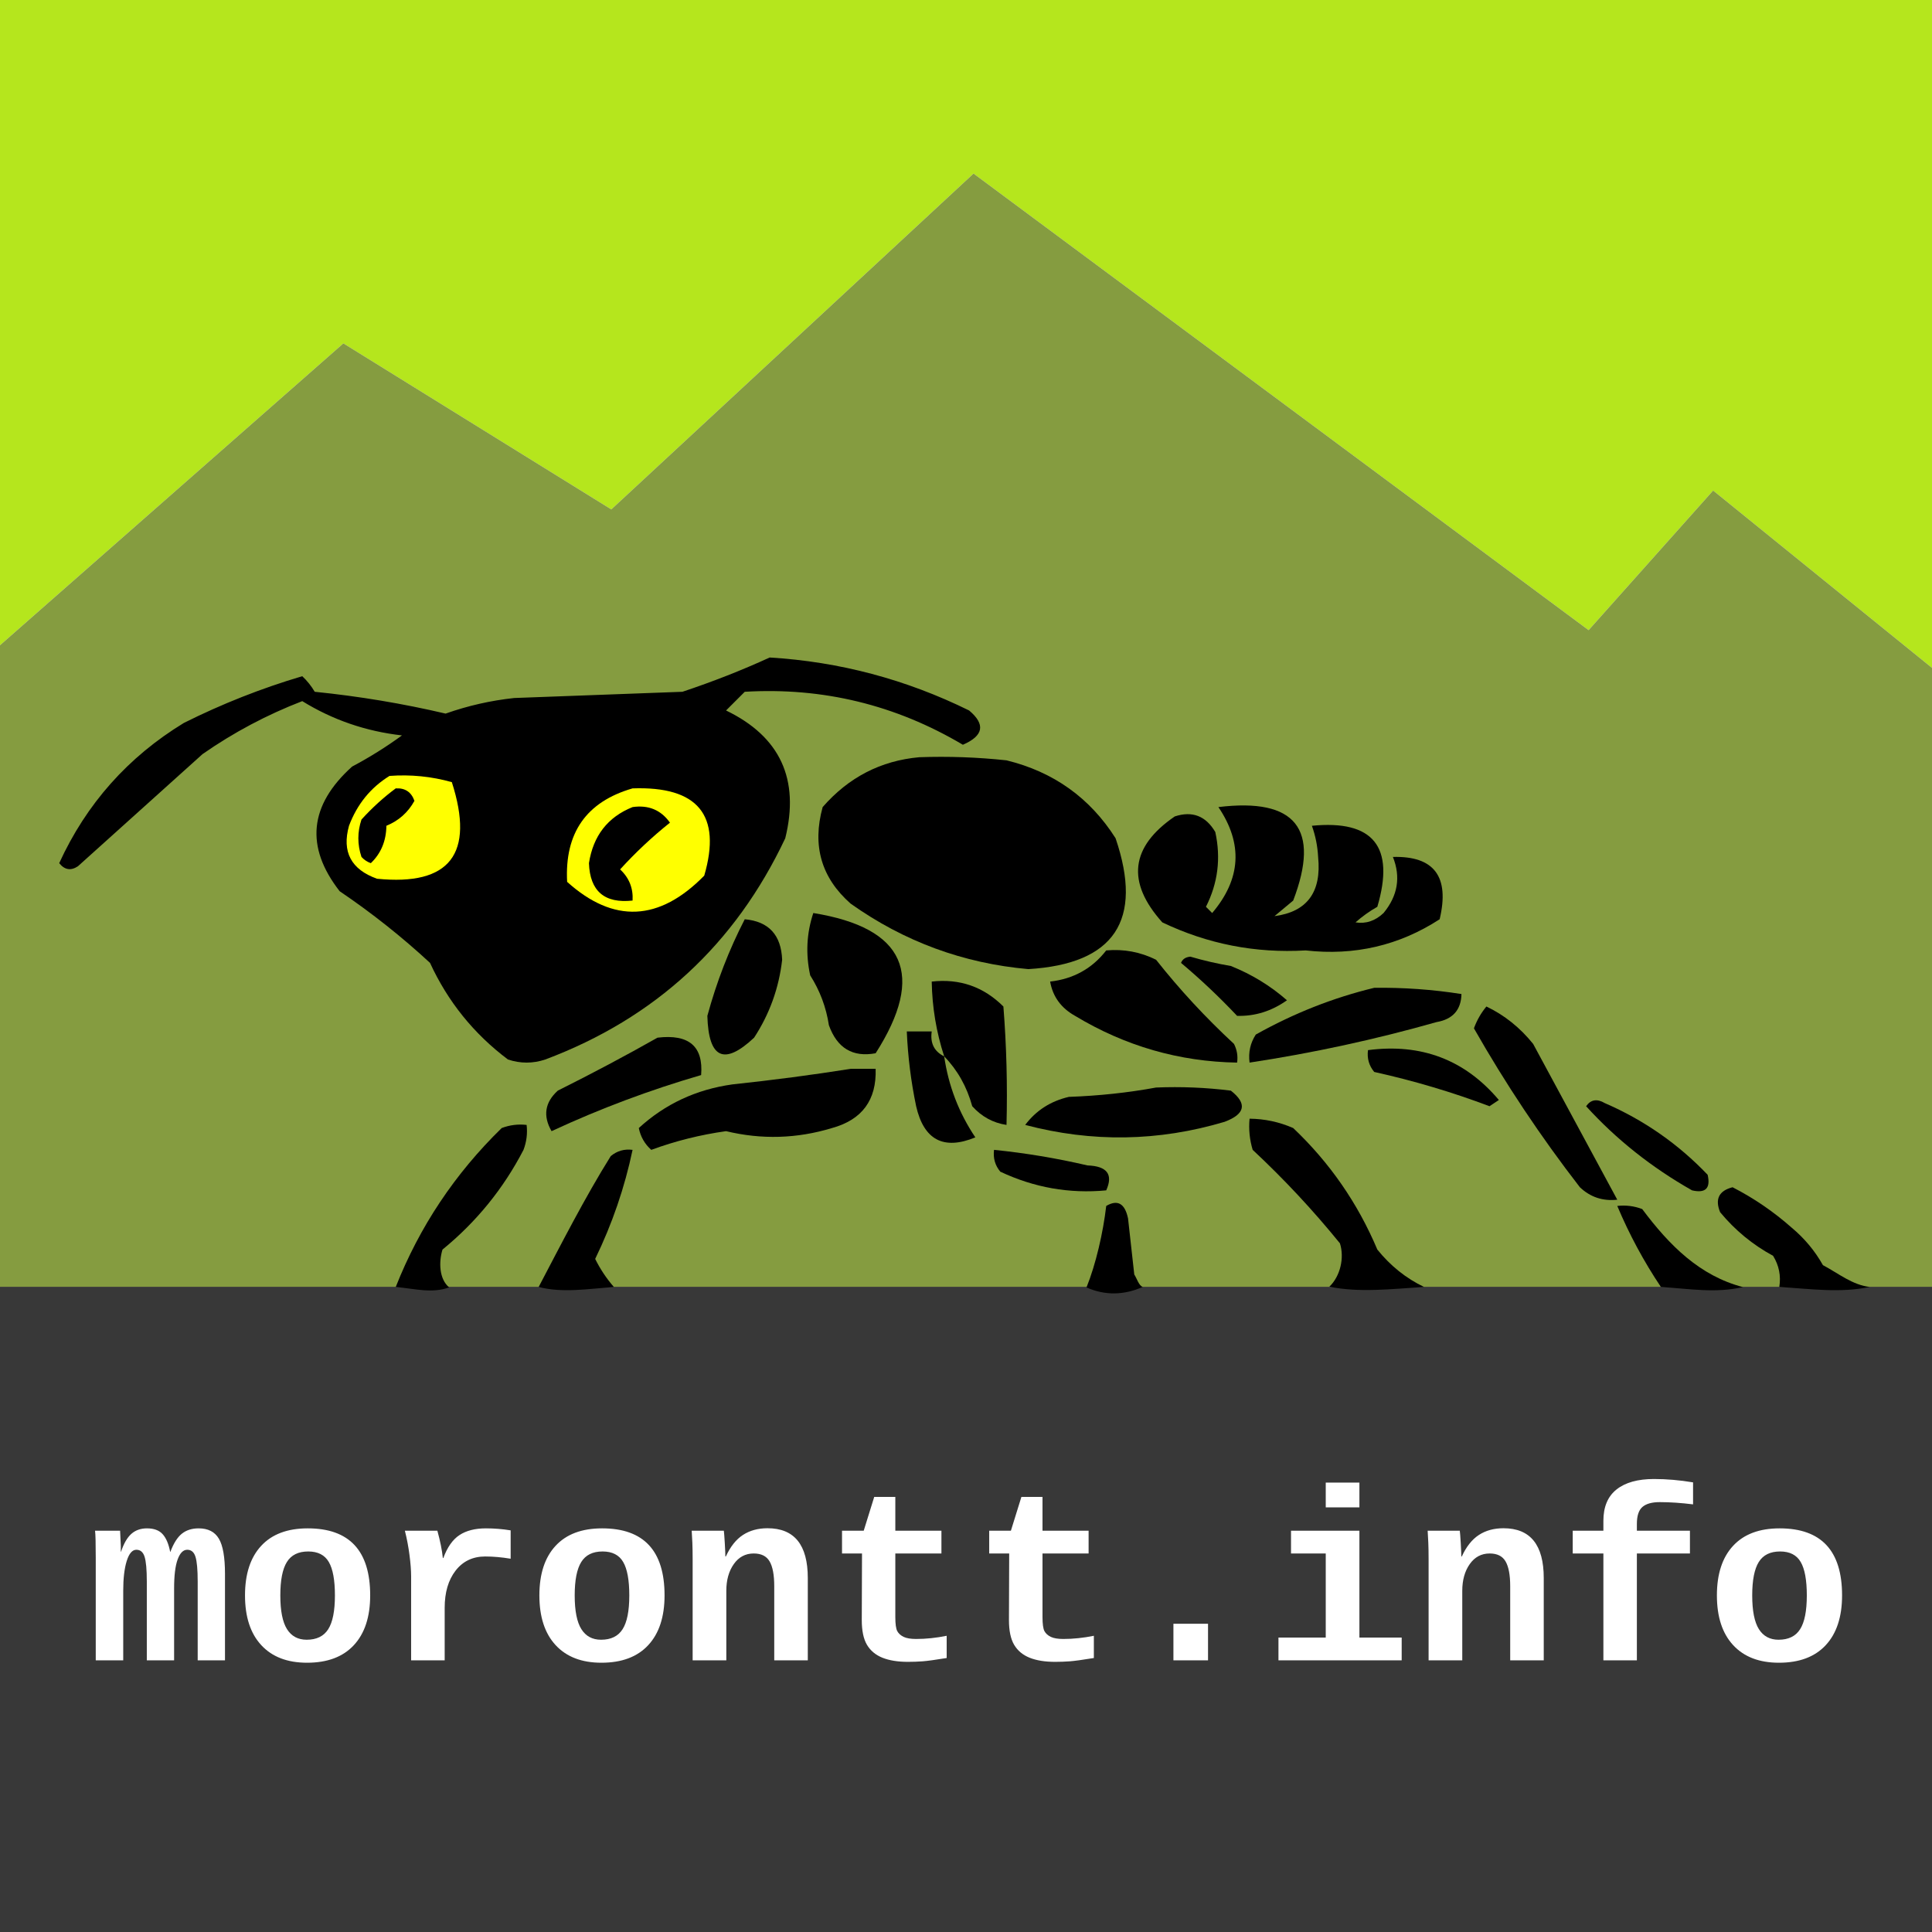
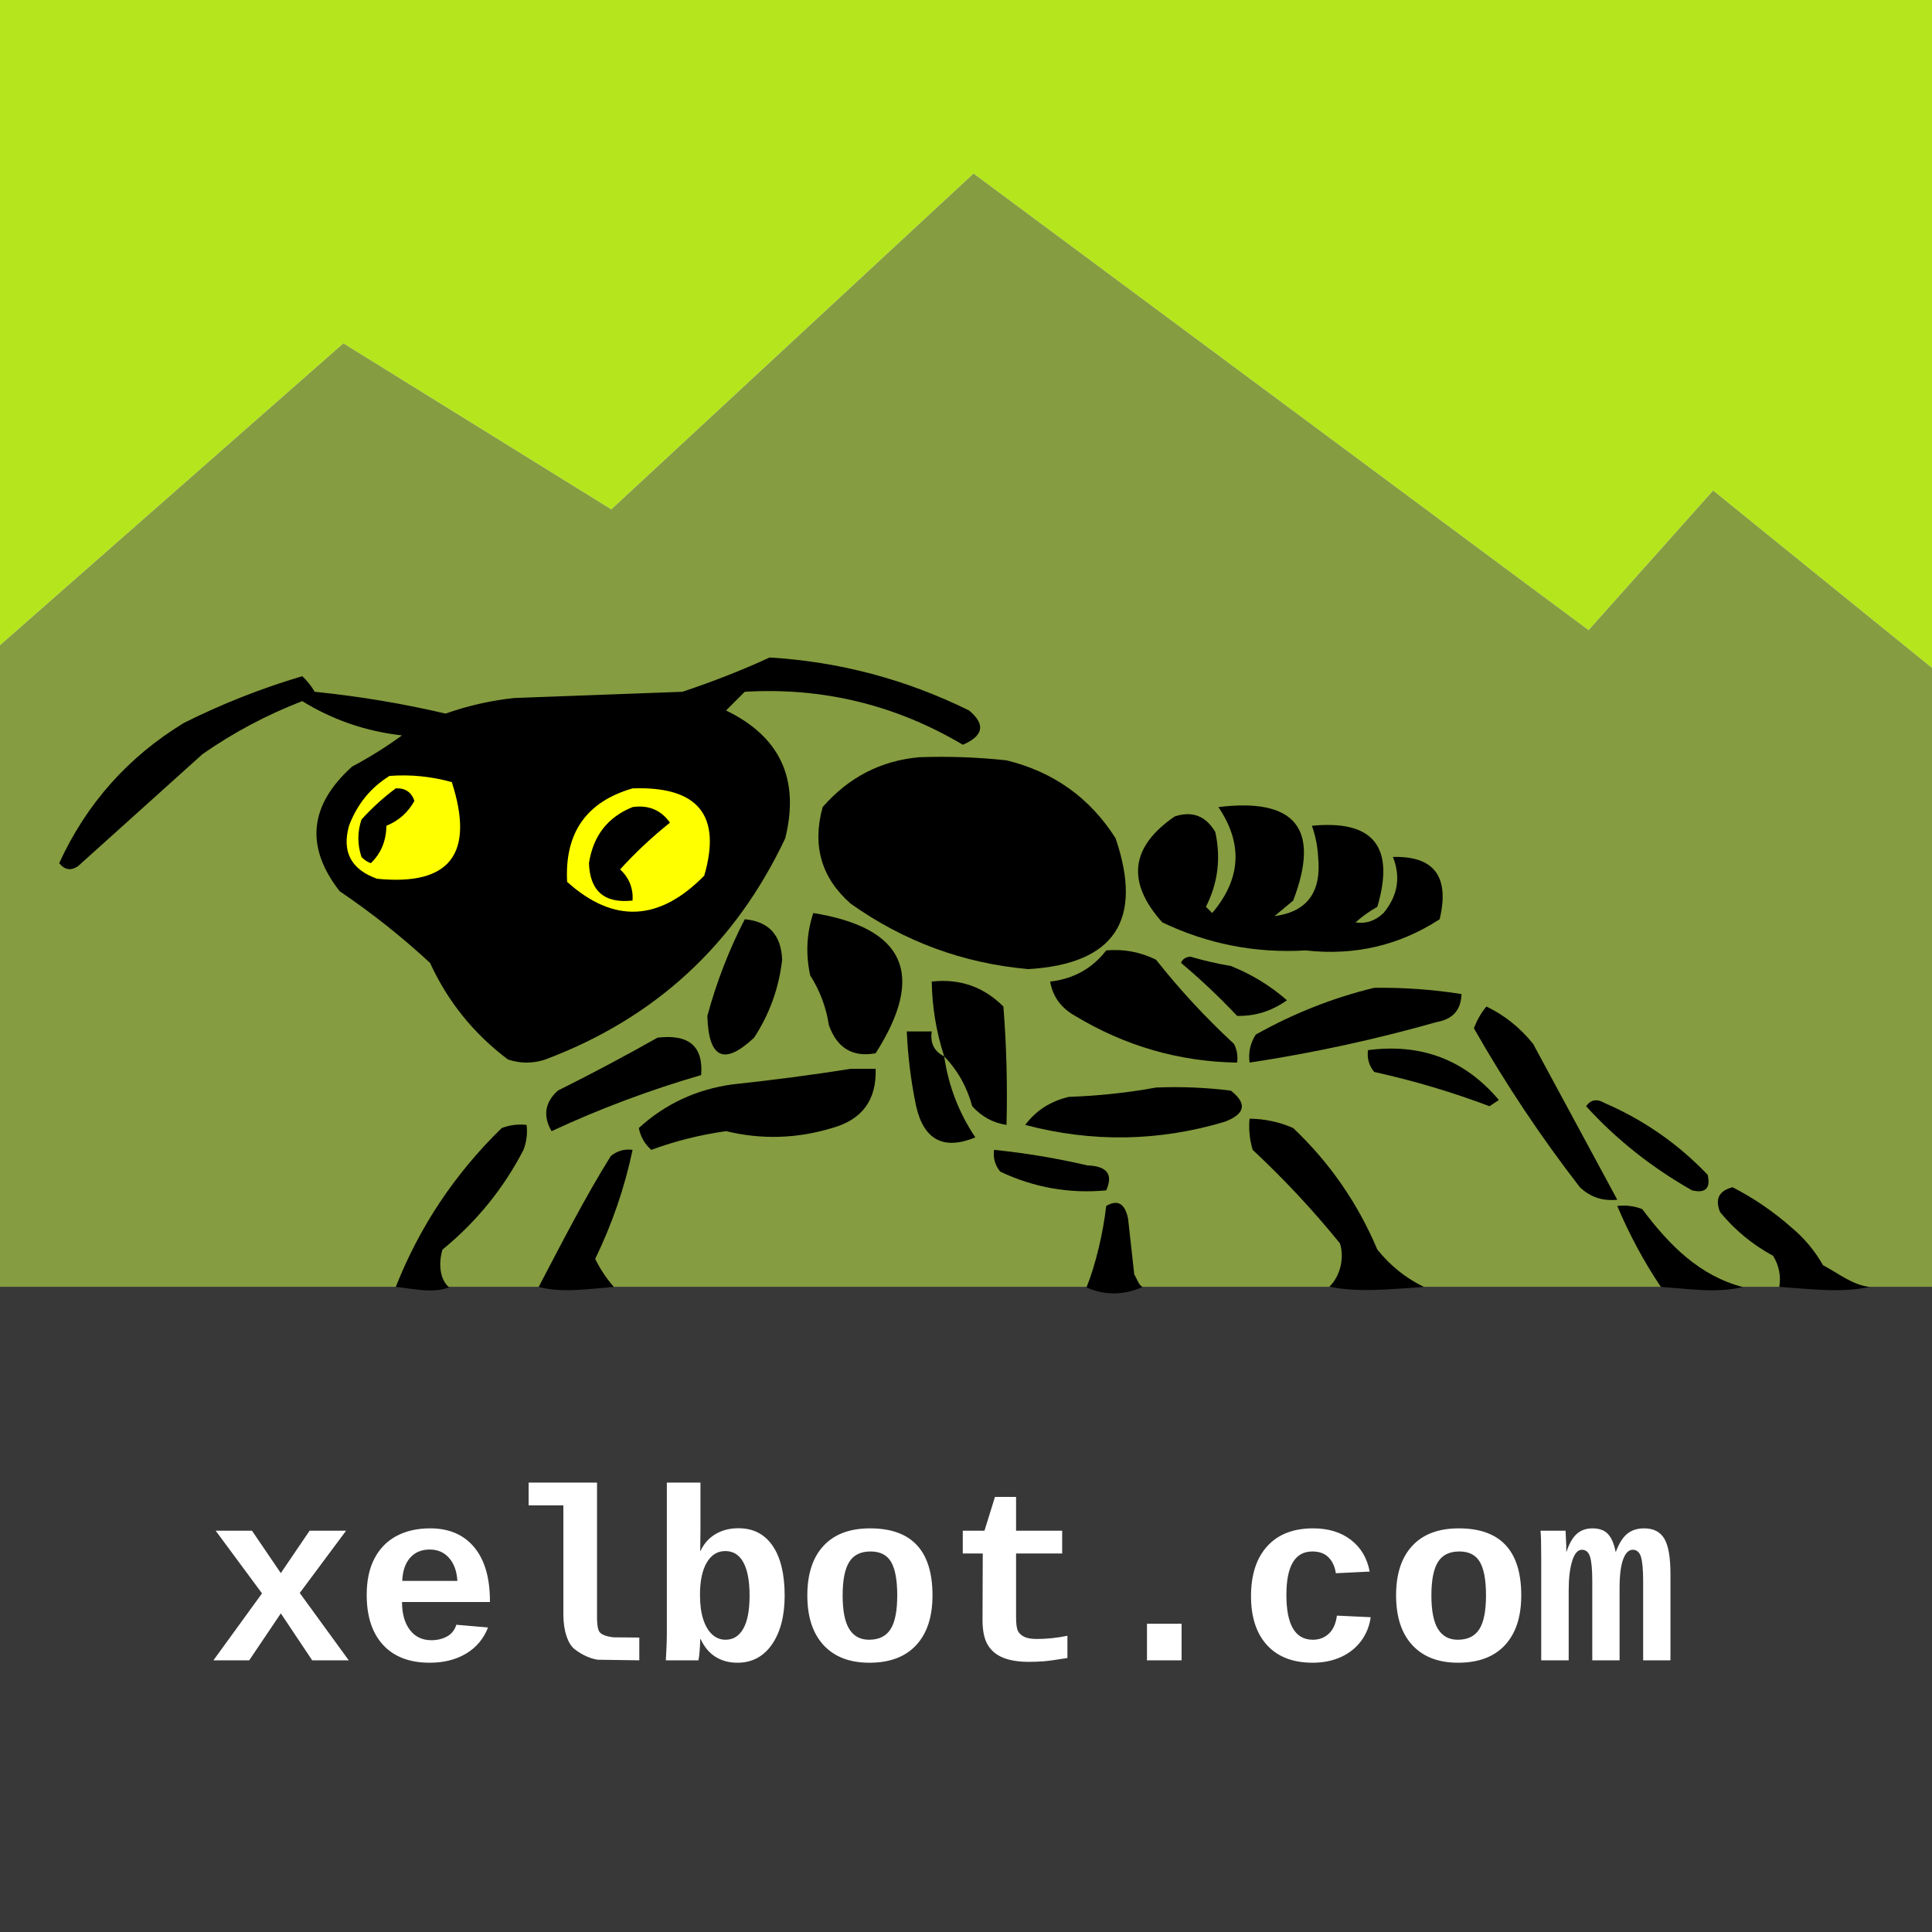
<svg xmlns="http://www.w3.org/2000/svg" width="512" height="512" viewBox="0 0 512 512" fill="#000000">
  <polygon fill="#383838" points="0,341 512,341 512,512 0,512" />
  <polygon fill="#B5E61D" points="0,0 0,171 91,91 162,135 258,46 421,167 454,130 512,177 512,0" />
  <polygon fill="#859C40" points="0,341 0,171 91,91 162,135 258,46 421,167 454,130 512,177 512,341" />
  <g>
    <path d="M 203.974,174.245 C 222.476,175.362 240.093,180.042 256.826,188.284C 261.212,191.965 260.663,194.993 255.174,197.368C 237.325,186.789 218.056,182.108 197.368,183.329C 195.716,184.981 194.065,186.632 192.413,188.284C 206.744,195.204 211.973,206.491 208.103,222.142C 194.824,250.287 173.627,269.831 144.516,280.774C 141.213,281.876 137.91,281.876 134.606,280.774C 125.565,273.975 118.683,265.441 113.961,255.174C 106.494,248.265 98.511,241.933 90.013,236.181C 80.833,224.405 81.934,213.393 93.316,203.148C 97.94,200.696 102.345,197.944 106.529,194.89C 96.976,193.815 88.168,190.786 80.103,185.806C 70.706,189.433 61.898,194.112 53.677,199.845C 42.667,209.755 31.656,219.665 20.645,229.574C 18.771,230.811 17.119,230.537 15.69,228.748C 22.905,213 33.916,200.613 48.723,191.587C 58.829,186.533 69.289,182.404 80.103,179.2C 81.403,180.425 82.504,181.801 83.406,183.329C 95.153,184.518 106.714,186.444 118.09,189.11C 123.982,187.027 130.038,185.65 136.258,184.981C 151.123,184.431 165.987,183.879 180.852,183.329C 188.963,180.624 196.671,177.596 203.974,174.245 Z" />
  </g>
  <g>
    <path d="M 243.613,200.671 C 251.341,200.397 259.047,200.673 266.735,201.497C 279.204,204.552 288.837,211.433 295.639,222.142C 303.046,243.899 295.34,255.46 272.516,256.826C 255.283,255.301 239.593,249.521 225.445,239.484C 217.664,232.646 215.187,224.114 218.013,213.884C 224.895,205.991 233.429,201.586 243.613,200.671 Z" />
  </g>
  <g fill="#FFFF00">
    <path d="M 103.226,205.626 C 108.856,205.211 114.361,205.763 119.742,207.277C 125.846,226.278 119.24,234.81 99.923,232.877C 93.043,230.428 90.565,225.749 92.49,218.839C 94.645,213.122 98.224,208.718 103.226,205.626 Z" />
    <path d="M 167.639,208.929 C 184.967,208.321 191.298,216.029 186.632,232.052C 174.709,244.221 162.597,244.771 150.297,233.703C 149.607,220.73 155.388,212.472 167.639,208.929 Z" />
  </g>
  <g>
    <path d="M 104.877,208.929 C 107.347,208.789 108.999,209.889 109.832,212.232C 108.134,215.306 105.656,217.509 102.4,218.839C 102.341,222.87 100.964,226.174 98.271,228.748C 97.303,228.403 96.477,227.852 95.794,227.097C 94.692,223.794 94.692,220.49 95.794,217.187C 98.65,214.046 101.678,211.292 104.877,208.929 Z" />
  </g>
  <g>
    <path d="M 167.639,213.884 C 171.86,213.276 175.163,214.654 177.548,218.013C 172.861,221.752 168.456,225.881 164.335,230.4C 166.73,232.63 167.832,235.381 167.639,238.658C 160.197,239.471 156.343,236.167 156.077,228.748C 157.203,221.485 161.057,216.53 167.639,213.884 Z" />
  </g>
  <g>
    <path d="M 322.89,213.884 C 343.364,211.392 349.97,219.65 342.71,238.658C 341.058,240.034 339.406,241.411 337.755,242.787C 346.404,241.643 350.258,236.414 349.316,227.097C 349.167,224.243 348.617,221.491 347.665,218.839C 363.938,217.235 369.719,224.391 365.006,240.31C 362.934,241.484 361.008,242.86 359.226,244.439C 361.972,244.876 364.45,244.051 366.658,241.961C 370.427,237.381 371.253,232.427 369.135,227.097C 380.081,226.809 384.21,232.314 381.523,243.613C 370.787,250.576 358.95,253.328 346.013,251.871C 332.681,252.654 320.02,250.176 308.026,244.439C 298.461,233.774 299.561,224.415 311.329,216.361C 315.967,214.842 319.546,216.218 322.065,220.49C 323.587,227.429 322.761,234.035 319.587,240.31C 320.137,240.86 320.689,241.411 321.239,241.961C 328.896,232.942 329.447,223.582 322.89,213.884 Z" />
  </g>
  <g>
    <path d="M 215.535,241.961 C 239.86,245.905 245.367,258.292 232.052,279.123C 225.974,280.249 221.845,277.772 219.665,271.69C 218.941,266.94 217.289,262.535 214.71,258.477C 213.476,252.822 213.752,247.317 215.535,241.961 Z" />
  </g>
  <g>
    <path d="M 197.368,243.613 C 203.718,244.188 207.021,247.767 207.277,254.348C 206.433,261.817 203.956,268.699 199.845,274.994C 191.899,282.452 187.77,280.525 187.458,269.213C 189.897,260.228 193.201,251.694 197.368,243.613 Z" />
  </g>
  <g>
    <path d="M 293.161,251.871 C 297.819,251.455 302.222,252.281 306.374,254.348C 312.602,262.235 319.485,269.667 327.019,276.645C 327.817,278.211 328.091,279.863 327.845,281.6C 312.507,281.354 298.192,277.225 284.903,269.213C 281.194,267.137 278.992,264.109 278.297,260.129C 284.48,259.422 289.435,256.669 293.161,251.871 Z" />
  </g>
  <g>
    <path d="M 312.981,255.174 C 313.369,254.188 314.195,253.638 315.458,253.523C 318.984,254.558 322.563,255.384 326.194,256C 331.705,258.202 336.66,261.229 341.058,265.084C 336.988,267.966 332.585,269.343 327.845,269.213C 323.062,264.149 318.107,259.47 312.981,255.174 Z" />
  </g>
  <g>
    <path d="M 250.219,279.948 C 248.137,273.55 247.035,266.944 246.916,260.129C 254.325,259.293 260.656,261.497 265.91,266.735C 266.735,277.182 267.01,287.642 266.735,298.116C 263.166,297.578 260.139,295.926 257.652,293.161C 256.231,287.987 253.754,283.582 250.219,279.948 Z" />
  </g>
  <g>
    <path d="M 364.181,261.781 C 371.948,261.677 379.656,262.228 387.303,263.432C 387.202,267.644 385.001,270.121 380.697,270.865C 364.389,275.492 347.873,279.071 331.148,281.6C 330.795,278.885 331.347,276.407 332.8,274.168C 342.873,268.527 353.333,264.398 364.181,261.781 Z" />
  </g>
  <g>
    <path d="M 393.91,266.735 C 398.689,269.018 402.818,272.321 406.297,276.645C 413.779,290.517 421.211,304.28 428.594,317.935C 424.75,318.353 421.447,317.252 418.684,314.632C 408.328,301.251 398.969,287.212 390.606,272.516C 391.396,270.364 392.498,268.438 393.91,266.735 Z" />
  </g>
  <g>
    <path d="M 250.219,279.948 C 251.351,287.749 254.104,294.907 258.477,301.419C 250.071,304.868 244.84,302.115 242.787,293.161C 241.42,286.611 240.594,280.005 240.31,273.342C 242.511,273.342 244.715,273.342 246.916,273.342C 246.469,276.447 247.57,278.649 250.219,279.948 Z" />
  </g>
  <g>
    <path d="M 174.245,274.994 C 182.578,273.994 186.432,277.298 185.806,284.903C 172.219,288.851 159.006,293.805 146.168,299.768C 143.839,295.723 144.39,292.144 147.819,289.032C 156.964,284.466 165.772,279.787 174.245,274.994 Z" />
  </g>
  <g>
    <path d="M 362.529,278.297 C 376.664,276.444 388.225,280.849 397.213,291.51C 396.387,292.06 395.561,292.611 394.735,293.161C 384.879,289.437 374.693,286.409 364.181,284.077C 362.798,282.408 362.248,280.48 362.529,278.297 Z" />
  </g>
  <g>
    <path d="M 225.445,283.252 C 227.647,283.252 229.85,283.252 232.052,283.252C 232.326,291.513 228.473,296.742 220.49,298.942C 211.198,301.765 201.839,302.039 192.413,299.768C 185.615,300.716 179.008,302.367 172.594,304.723C 170.854,303.173 169.753,301.246 169.29,298.942C 176.245,292.573 184.503,288.718 194.065,287.381C 204.8,286.239 215.261,284.864 225.445,283.252 Z" />
  </g>
  <g>
    <path d="M 306.374,288.206 C 313.004,287.932 319.61,288.208 326.194,289.032C 330.57,292.471 330.019,295.224 324.542,297.29C 307.013,302.514 289.397,302.79 271.69,298.116C 274.567,294.289 278.422,291.812 283.252,290.684C 291.264,290.396 298.972,289.571 306.374,288.206 Z" />
  </g>
  <g>
    <path d="M 420.335,293.161 C 421.576,291.389 423.227,291.113 425.29,292.335C 435.672,296.836 444.756,303.167 452.542,311.329C 453.368,314.908 451.992,316.284 448.413,315.458C 437.702,309.393 428.343,301.961 420.335,293.161 Z" />
  </g>
  <g>
    <path d="M 377.394 341.058 C 368.813 341.588 360.226 342.618 352.29 340.987 C 355.177 338.246 356.332 333.362 355.097 329.497 C 347.995 320.742 340.288 312.484 331.974 304.723 C 331.158 302.024 330.884 299.271 331.148 296.465 C 335.157 296.503 339.01 297.328 342.71 298.942 C 352.393 308.127 359.825 318.862 365.006 331.148 C 368.498 335.477 372.627 338.78 377.394 341.058 Z" />
  </g>
  <g>
    <path d="M 119.032 341.18 C 114.429 342.794 110.184 341.57 104.877 341.058 C 111.174 325.1 120.533 311.061 132.955 298.942 C 135.091 298.133 137.293 297.857 139.561 298.116 C 139.82 300.384 139.545 302.587 138.735 304.723 C 133.405 315.009 126.248 323.817 117.265 331.148 C 116.252 334.443 116.368 338.971 119.032 341.18 Z" />
  </g>
  <g>
    <path d="M 162.684 341.058 C 155.744 341.582 149.02 342.686 142.747 341.062 C 148.593 329.939 155.042 317.272 161.858 306.374 C 163.528 304.992 165.455 304.442 167.639 304.723 C 165.54 314.715 162.237 324.35 157.729 333.626 C 159.074 336.339 160.726 338.817 162.684 341.058 Z" />
  </g>
  <g>
    <path d="M 263.432,304.723 C 271.756,305.567 280.014,306.942 288.206,308.852C 293.402,309.033 295.054,311.235 293.161,315.458C 283.409,316.381 274.05,314.73 265.084,310.503C 263.701,308.833 263.151,306.906 263.432,304.723 Z" />
  </g>
  <g>
    <path d="M 495.517 341.058 C 487.581 342.689 480.116 341.588 471.535 341.058 C 472.006 338.105 471.456 335.352 469.884 332.8 C 464.483 329.882 459.804 326.028 455.845 321.239 C 454.435 317.759 455.535 315.556 459.148 314.632 C 464.815 317.541 470.044 321.12 474.839 325.368 C 478.213 328.189 480.966 331.492 483.097 335.277 C 487.262 337.492 490.874 340.52 495.517 341.058 Z" />
  </g>
  <g>
    <path d="M 302.873 341.036 C 297.918 343.238 292.888 343.384 287.933 341.182 C 290.421 335.014 292.345 326.631 293.161 319.587 C 296.175 317.818 298.103 318.92 298.942 322.89 C 299.492 327.845 300.044 332.8 300.594 337.755 C 301.226 338.673 301.854 340.853 302.873 341.036 Z" />
  </g>
  <g>
    <path d="M 461.913 341.097 C 454.531 342.726 448.187 341.585 440.155 341.058 C 435.638 334.318 431.783 327.16 428.594 319.587 C 430.861 319.328 433.064 319.604 435.2 320.413 C 442.427 330.07 450.423 338.092 461.913 341.097 Z" />
  </g>
-   <text x="23" y="440" font-size="65" font-family="Courier New" font-weight="600" fill="#FFFFFF">morontt.info</text>
+   <text x="55" y="440" font-size="65" font-family="Courier New" font-weight="600" fill="#FFFFFF">xelbot.com</text>
</svg>
